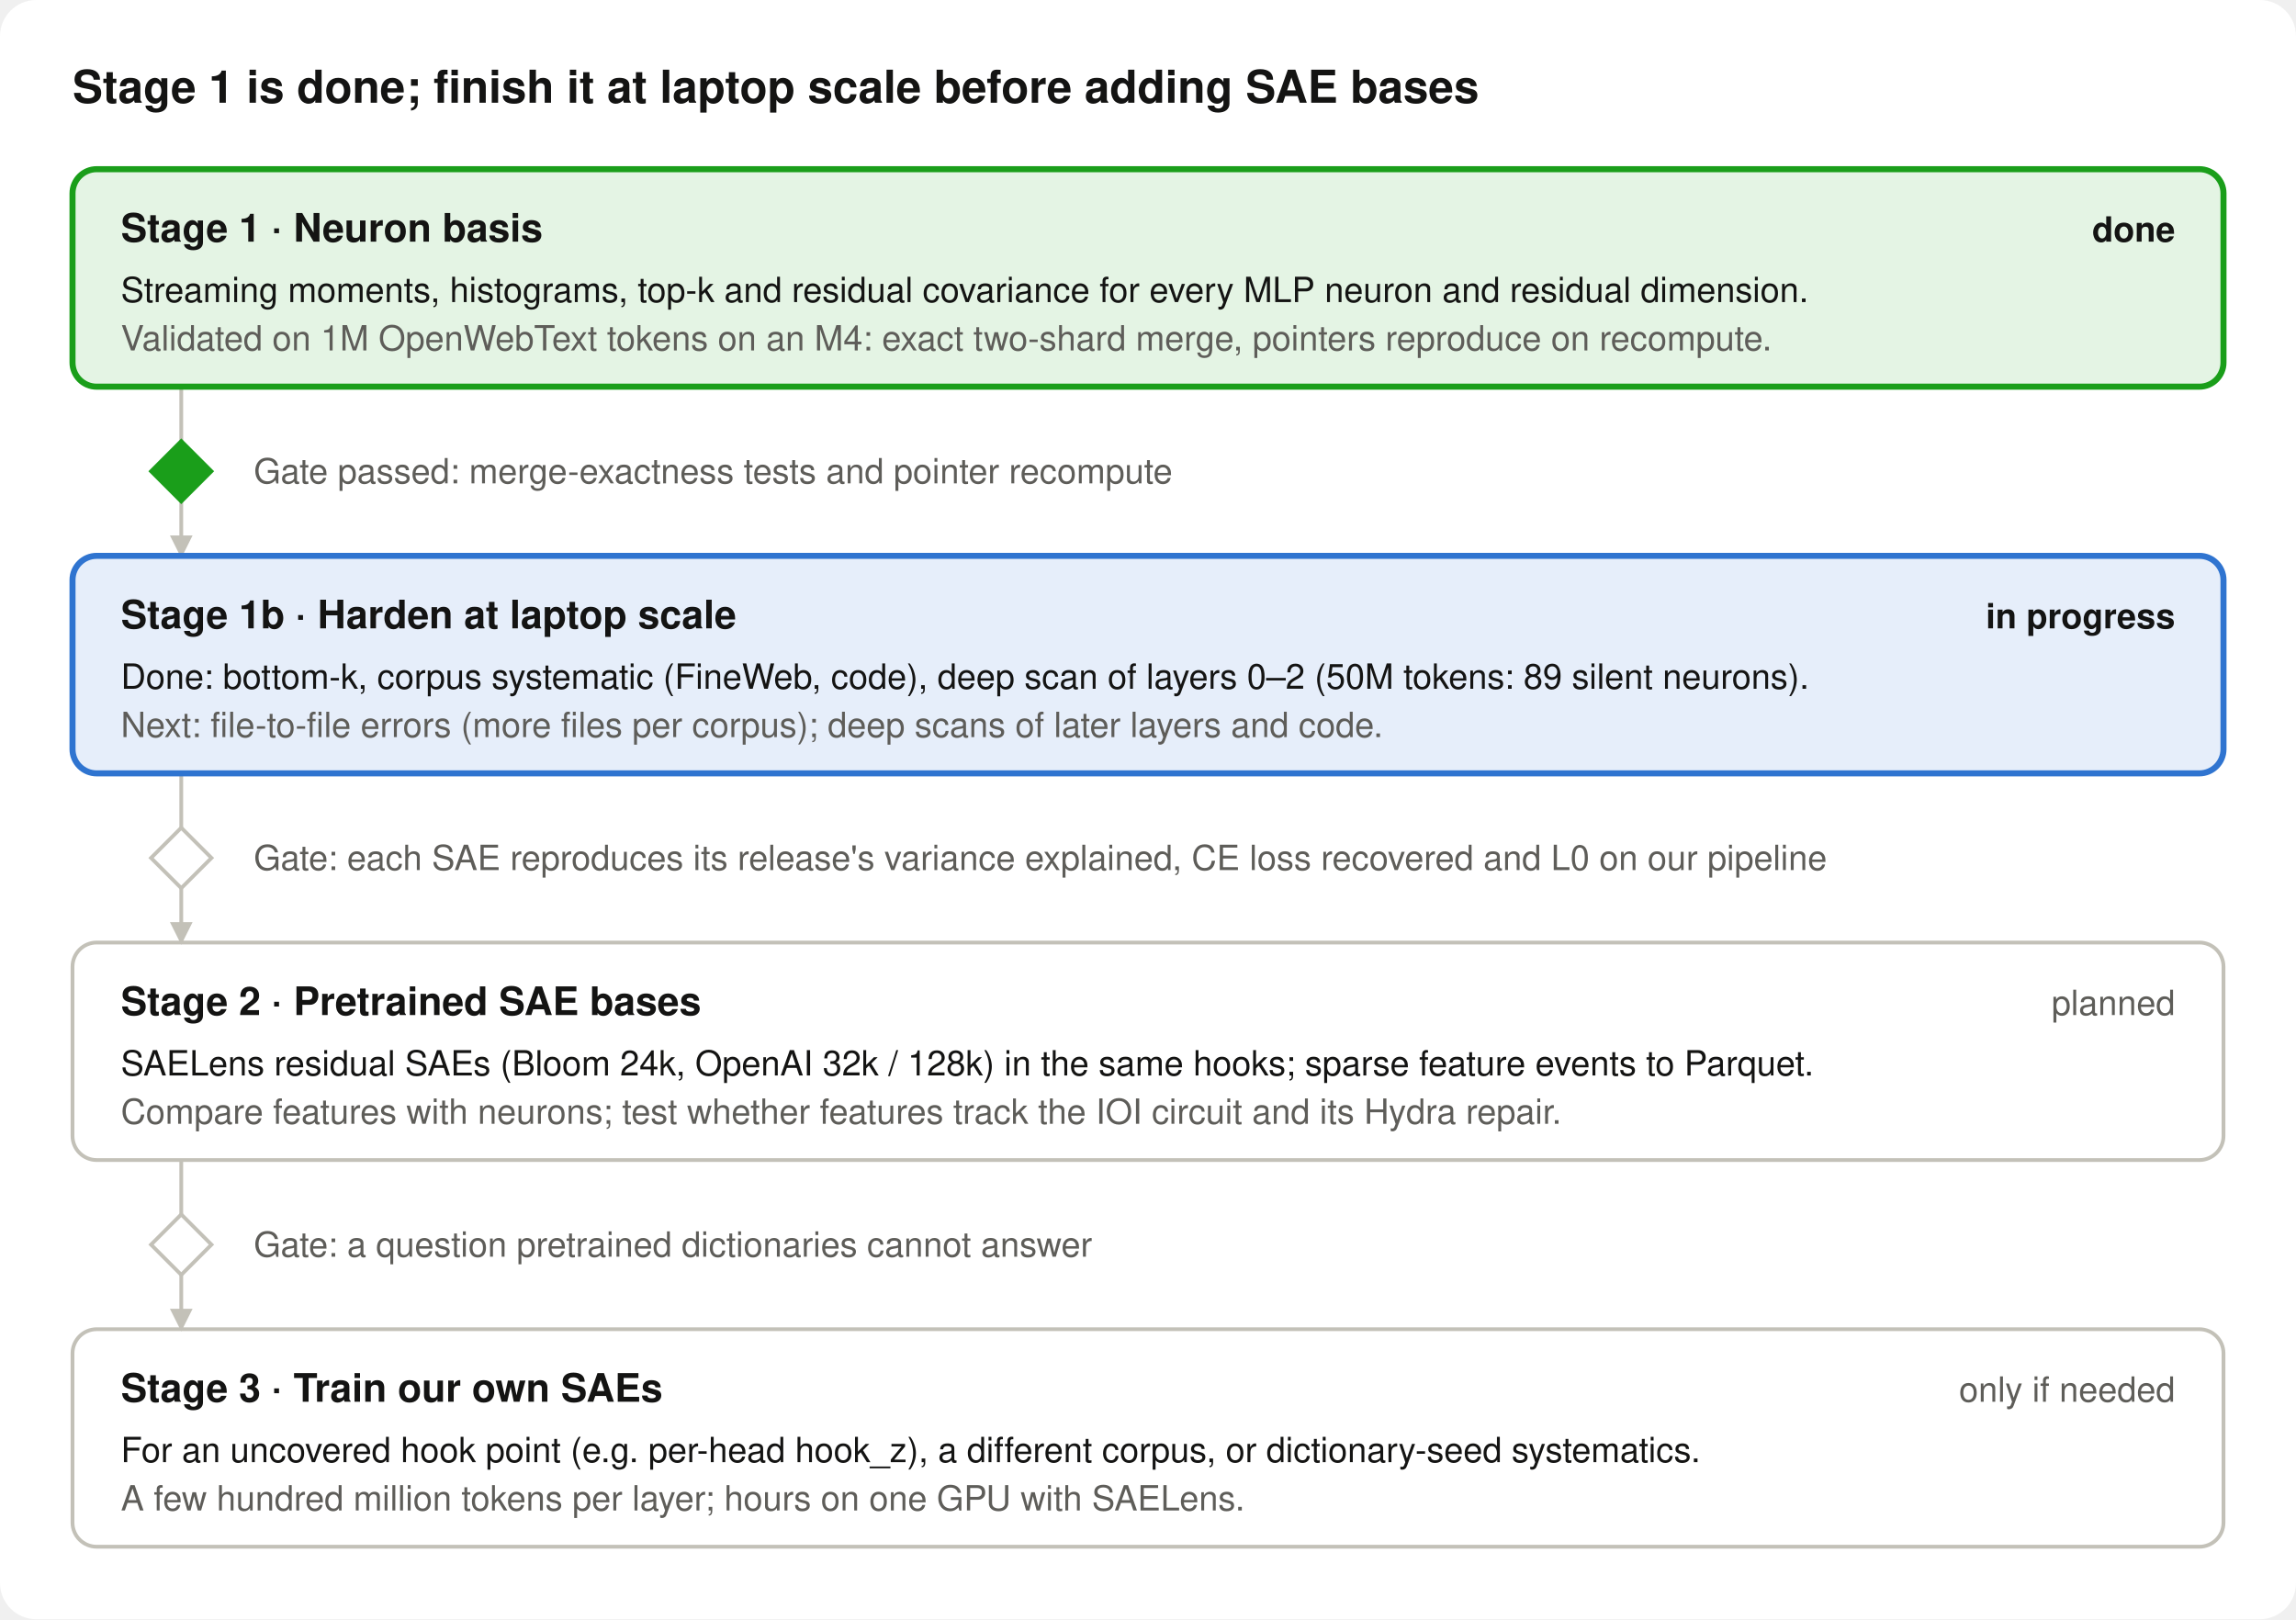
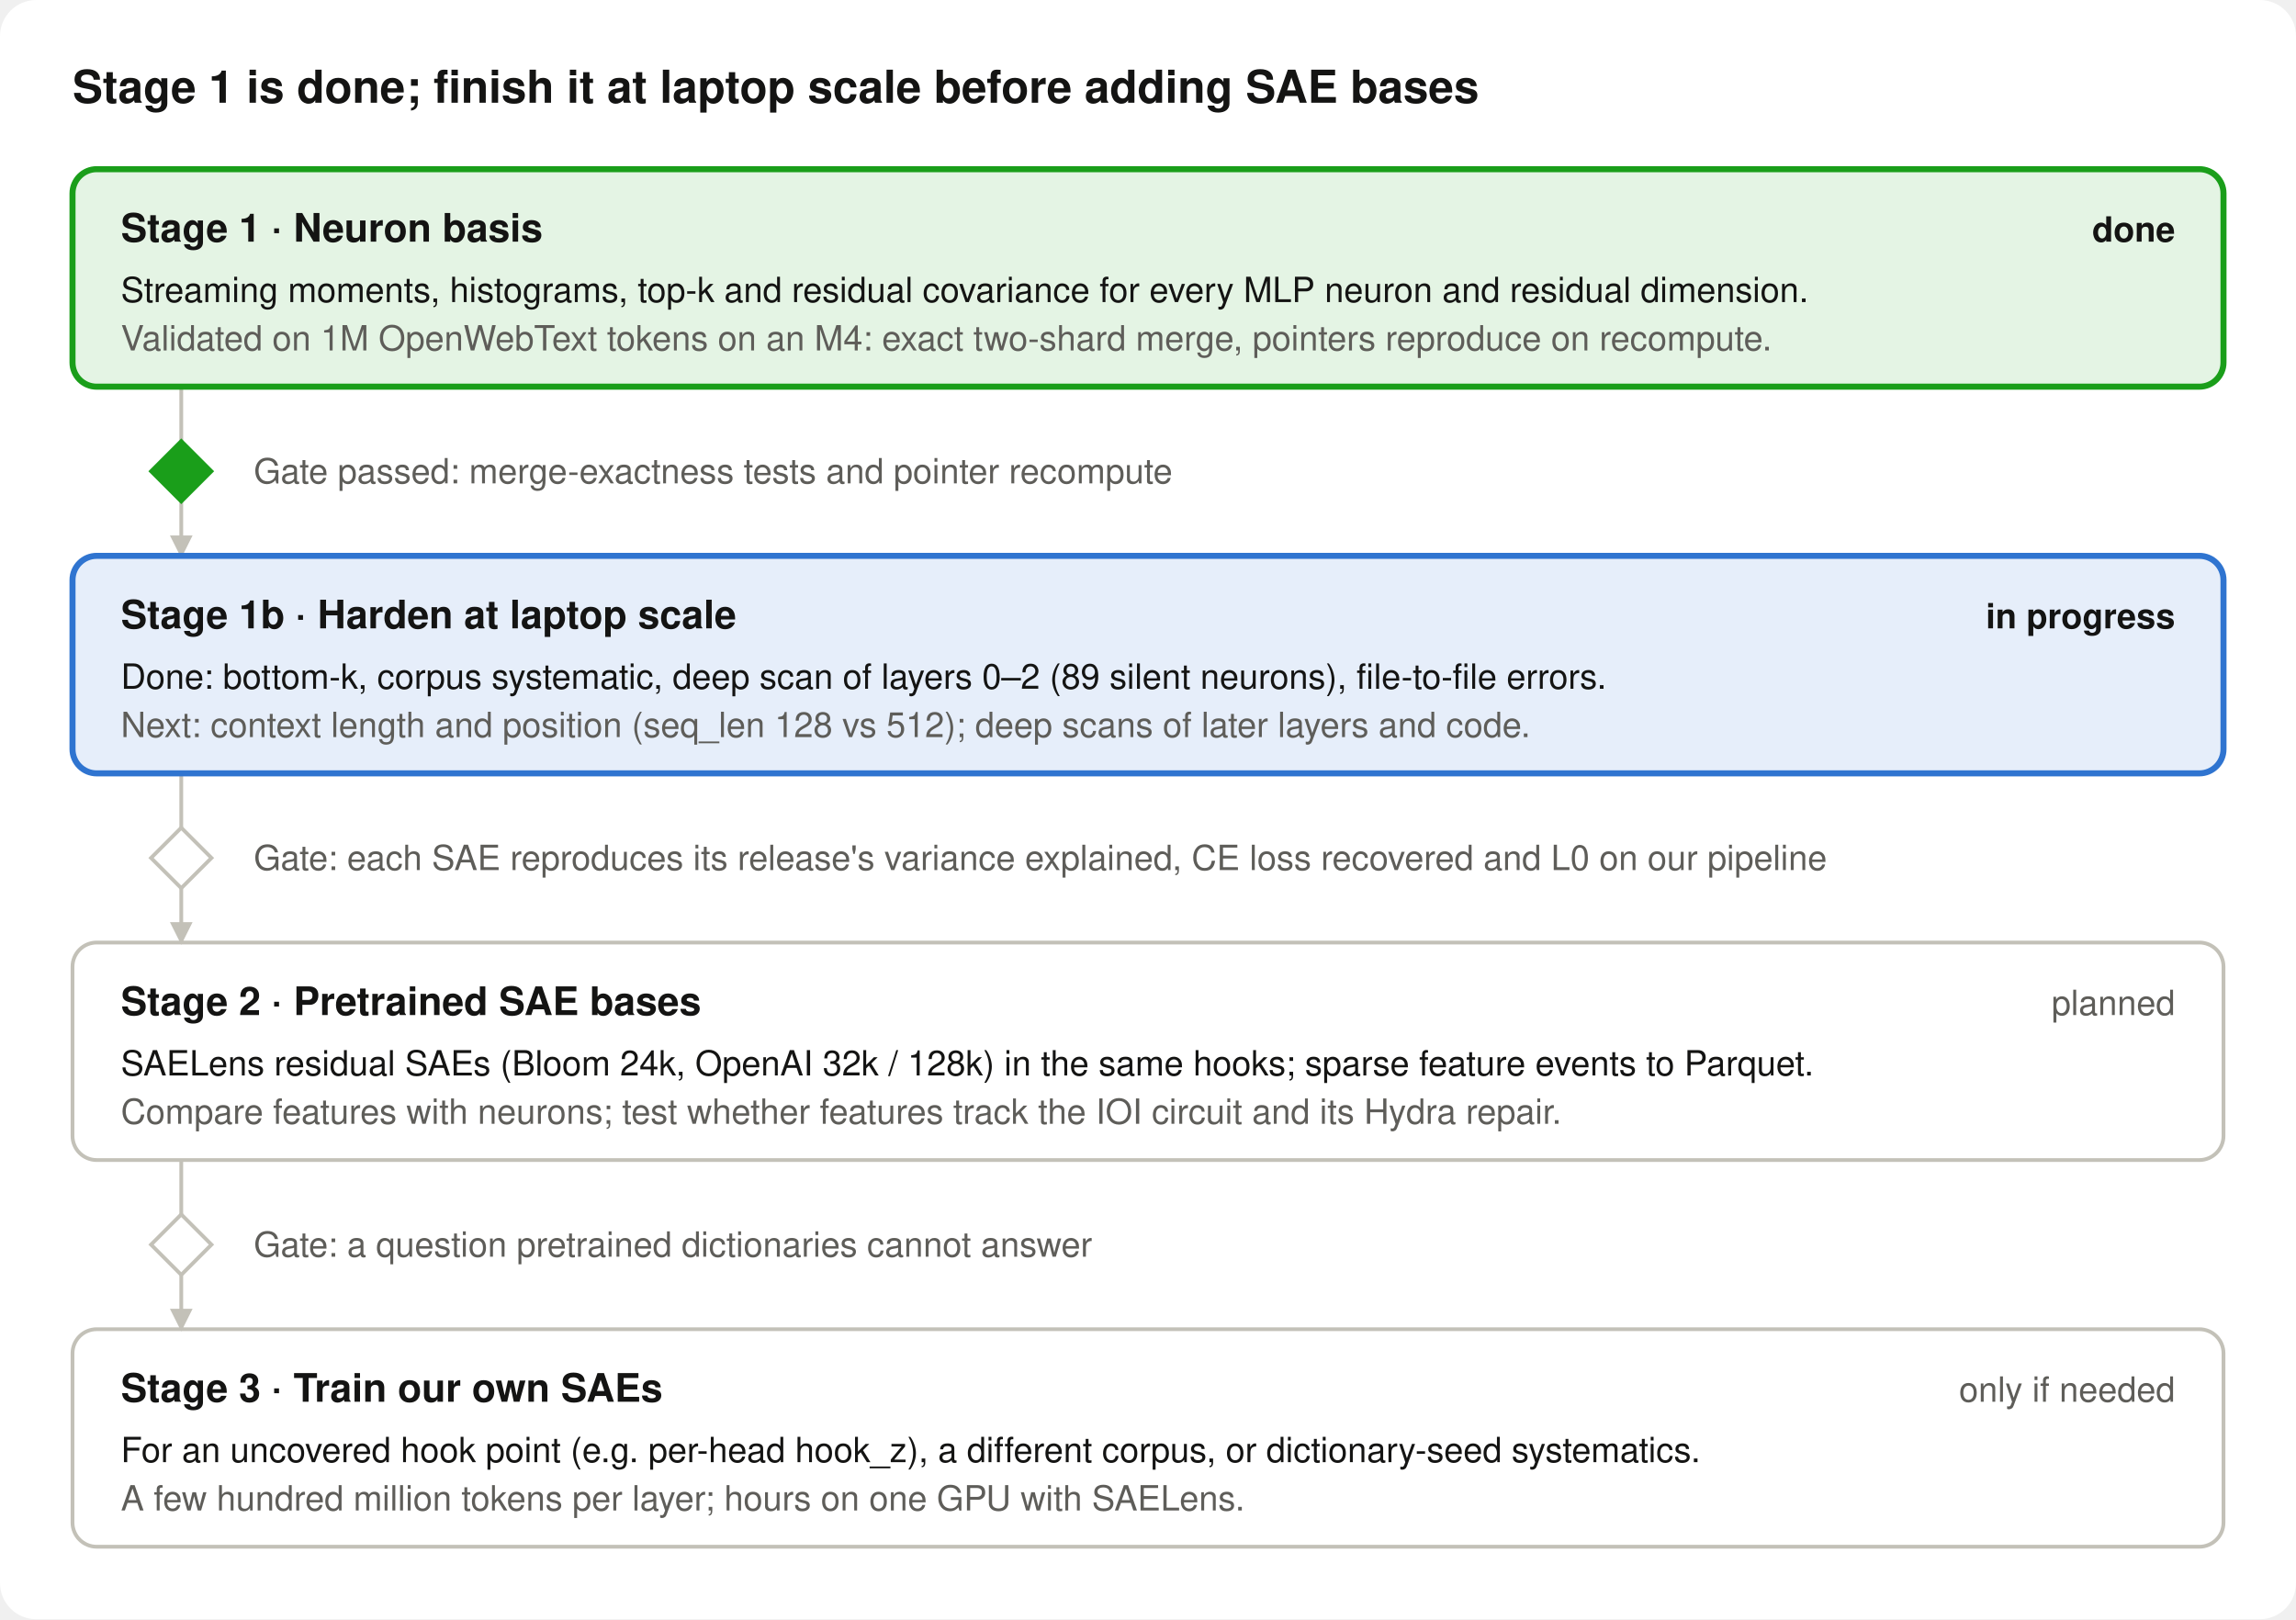
<svg xmlns="http://www.w3.org/2000/svg" viewBox="0 0 760 536" role="img" aria-label="Stage 1 is done; finish it at laptop scale before adding SAE bases" font-family="-apple-system, BlinkMacSystemFont, 'Segoe UI', Helvetica, Arial, sans-serif" font-size="13">
  <style>
    .bg { fill: #ffffff; }
    .ink { fill: #141413; }
    .quiet { fill: #5e5d59; }
    .edge { stroke: #c3c1b8; }
    .edge-fill { fill: #c3c1b8; }
    .good { fill: #1a9e1a; stroke: #1a9e1a; }
    .accent { fill: #2f74d0; stroke: #2f74d0; }
    .small { font-size: 11.5px; }
    .bold { font-weight: 600; }
  </style>
  <defs>
    <marker id="road-arrow" viewBox="0 0 10 10" refX="9" refY="5" markerWidth="6" markerHeight="6" orient="auto-start-reverse">
      <path d="M0 0L10 5L0 10z" class="edge-fill" />
    </marker>
  </defs>
  <rect width="760" height="536" rx="12" class="bg" />
  <text x="24" y="34" font-size="15" class="ink bold">Stage 1 is done; finish it at laptop scale before adding SAE bases</text>
  <g fill="none" stroke-width="1.25" class="edge">
    <path d="M60 128V146" />
    <path d="M60 166V184" marker-end="url(#road-arrow)" />
    <path d="M60 256V274" />
    <path d="M60 294V312" marker-end="url(#road-arrow)" />
    <path d="M60 384V402" />
    <path d="M60 422V440" marker-end="url(#road-arrow)" />
  </g>
  <rect x="24" y="56" width="712" height="72" rx="8" fill-opacity="0.12" stroke-width="2" class="good" />
  <text x="40" y="80" class="ink bold">Stage 1 · Neuron basis</text>
  <text x="720" y="80" text-anchor="end" class="ink bold small">done</text>
  <text x="40" y="100" class="ink small">Streaming moments, histograms, top-k and residual covariance for every MLP neuron and residual dimension.</text>
  <text x="40" y="116" class="quiet small">Validated on 1M OpenWebText tokens on an M4: exact two-shard merge, pointers reproduce on recompute.</text>
  <polygon points="50,156 60,146 70,156 60,166" stroke-width="1.25" class="good" />
  <text x="84" y="160" class="quiet small">Gate passed: merge-exactness tests and pointer recompute</text>
  <rect x="24" y="184" width="712" height="72" rx="8" fill-opacity="0.12" stroke-width="2" class="accent" />
  <text x="40" y="208" class="ink bold">Stage 1b · Harden at laptop scale</text>
  <text x="720" y="208" text-anchor="end" class="ink bold small">in progress</text>
-   <text x="40" y="228" class="ink small">Done: bottom-k, corpus systematic (FineWeb, code), deep scan of layers 0–2 (50M tokens: 89 silent neurons).</text>
-   <text x="40" y="244" class="quiet small">Next: file-to-file errors (more files per corpus); deep scans of later layers and code.</text>
+   <text x="40" y="228" class="ink small">Done: bottom-k, corpus systematic, deep scan of layers 0–2 (89 silent neurons), file-to-file errors.</text>
+   <text x="40" y="244" class="quiet small">Next: context length and position (seq_len 128 vs 512); deep scans of later layers and code.</text>
  <polygon points="50,284 60,274 70,284 60,294" fill="none" stroke-width="1.25" class="edge" />
  <text x="84" y="288" class="quiet small">Gate: each SAE reproduces its release's variance explained, CE loss recovered and L0 on our pipeline</text>
  <rect x="24" y="312" width="712" height="72" rx="8" fill="none" stroke-width="1.25" class="edge" />
  <text x="40" y="336" class="ink bold">Stage 2 · Pretrained SAE bases</text>
  <text x="720" y="336" text-anchor="end" class="quiet small">planned</text>
  <text x="40" y="356" class="ink small">SAELens residual SAEs (Bloom 24k, OpenAI 32k / 128k) in the same hooks; sparse feature events to Parquet.</text>
  <text x="40" y="372" class="quiet small">Compare features with neurons; test whether features track the IOI circuit and its Hydra repair.</text>
  <polygon points="50,412 60,402 70,412 60,422" fill="none" stroke-width="1.25" class="edge" />
  <text x="84" y="416" class="quiet small">Gate: a question pretrained dictionaries cannot answer</text>
  <rect x="24" y="440" width="712" height="72" rx="8" fill="none" stroke-width="1.25" class="edge" />
  <text x="40" y="464" class="ink bold">Stage 3 · Train our own SAEs</text>
  <text x="720" y="464" text-anchor="end" class="quiet small">only if needed</text>
  <text x="40" y="484" class="ink small">For an uncovered hook point (e.g. per-head hook_z), a different corpus, or dictionary-seed systematics.</text>
  <text x="40" y="500" class="quiet small">A few hundred million tokens per layer; hours on one GPU with SAELens.</text>
</svg>
